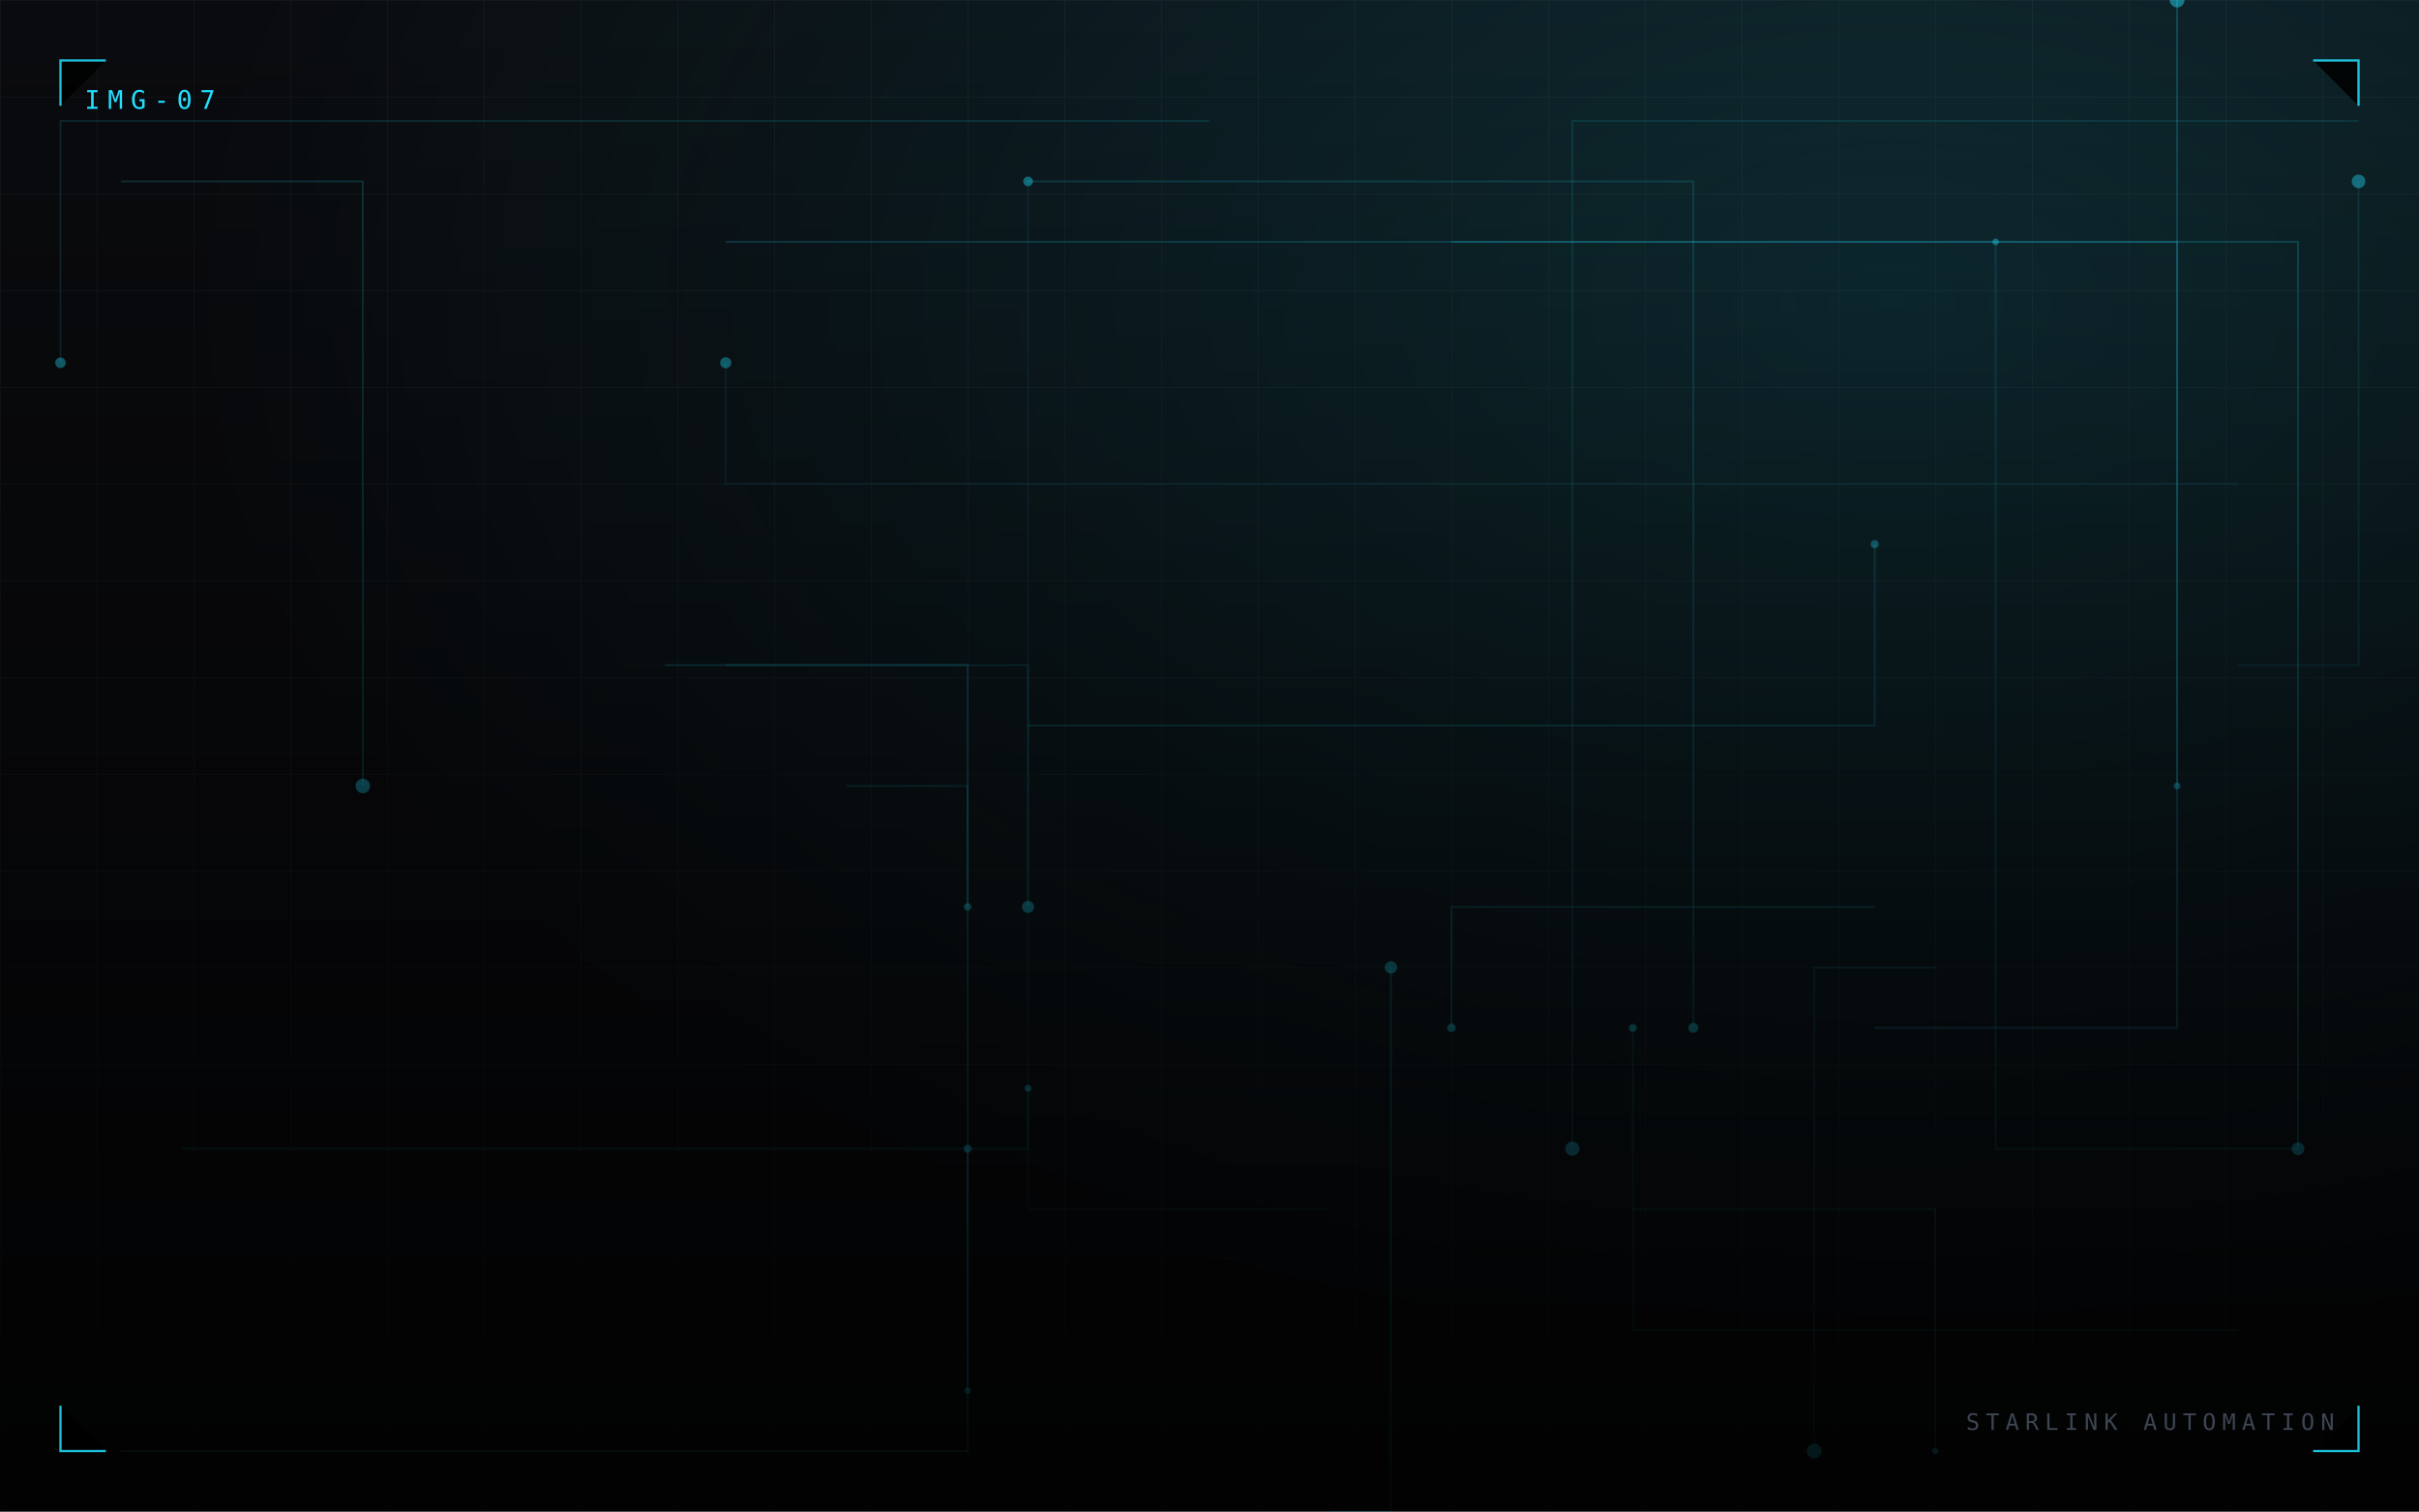
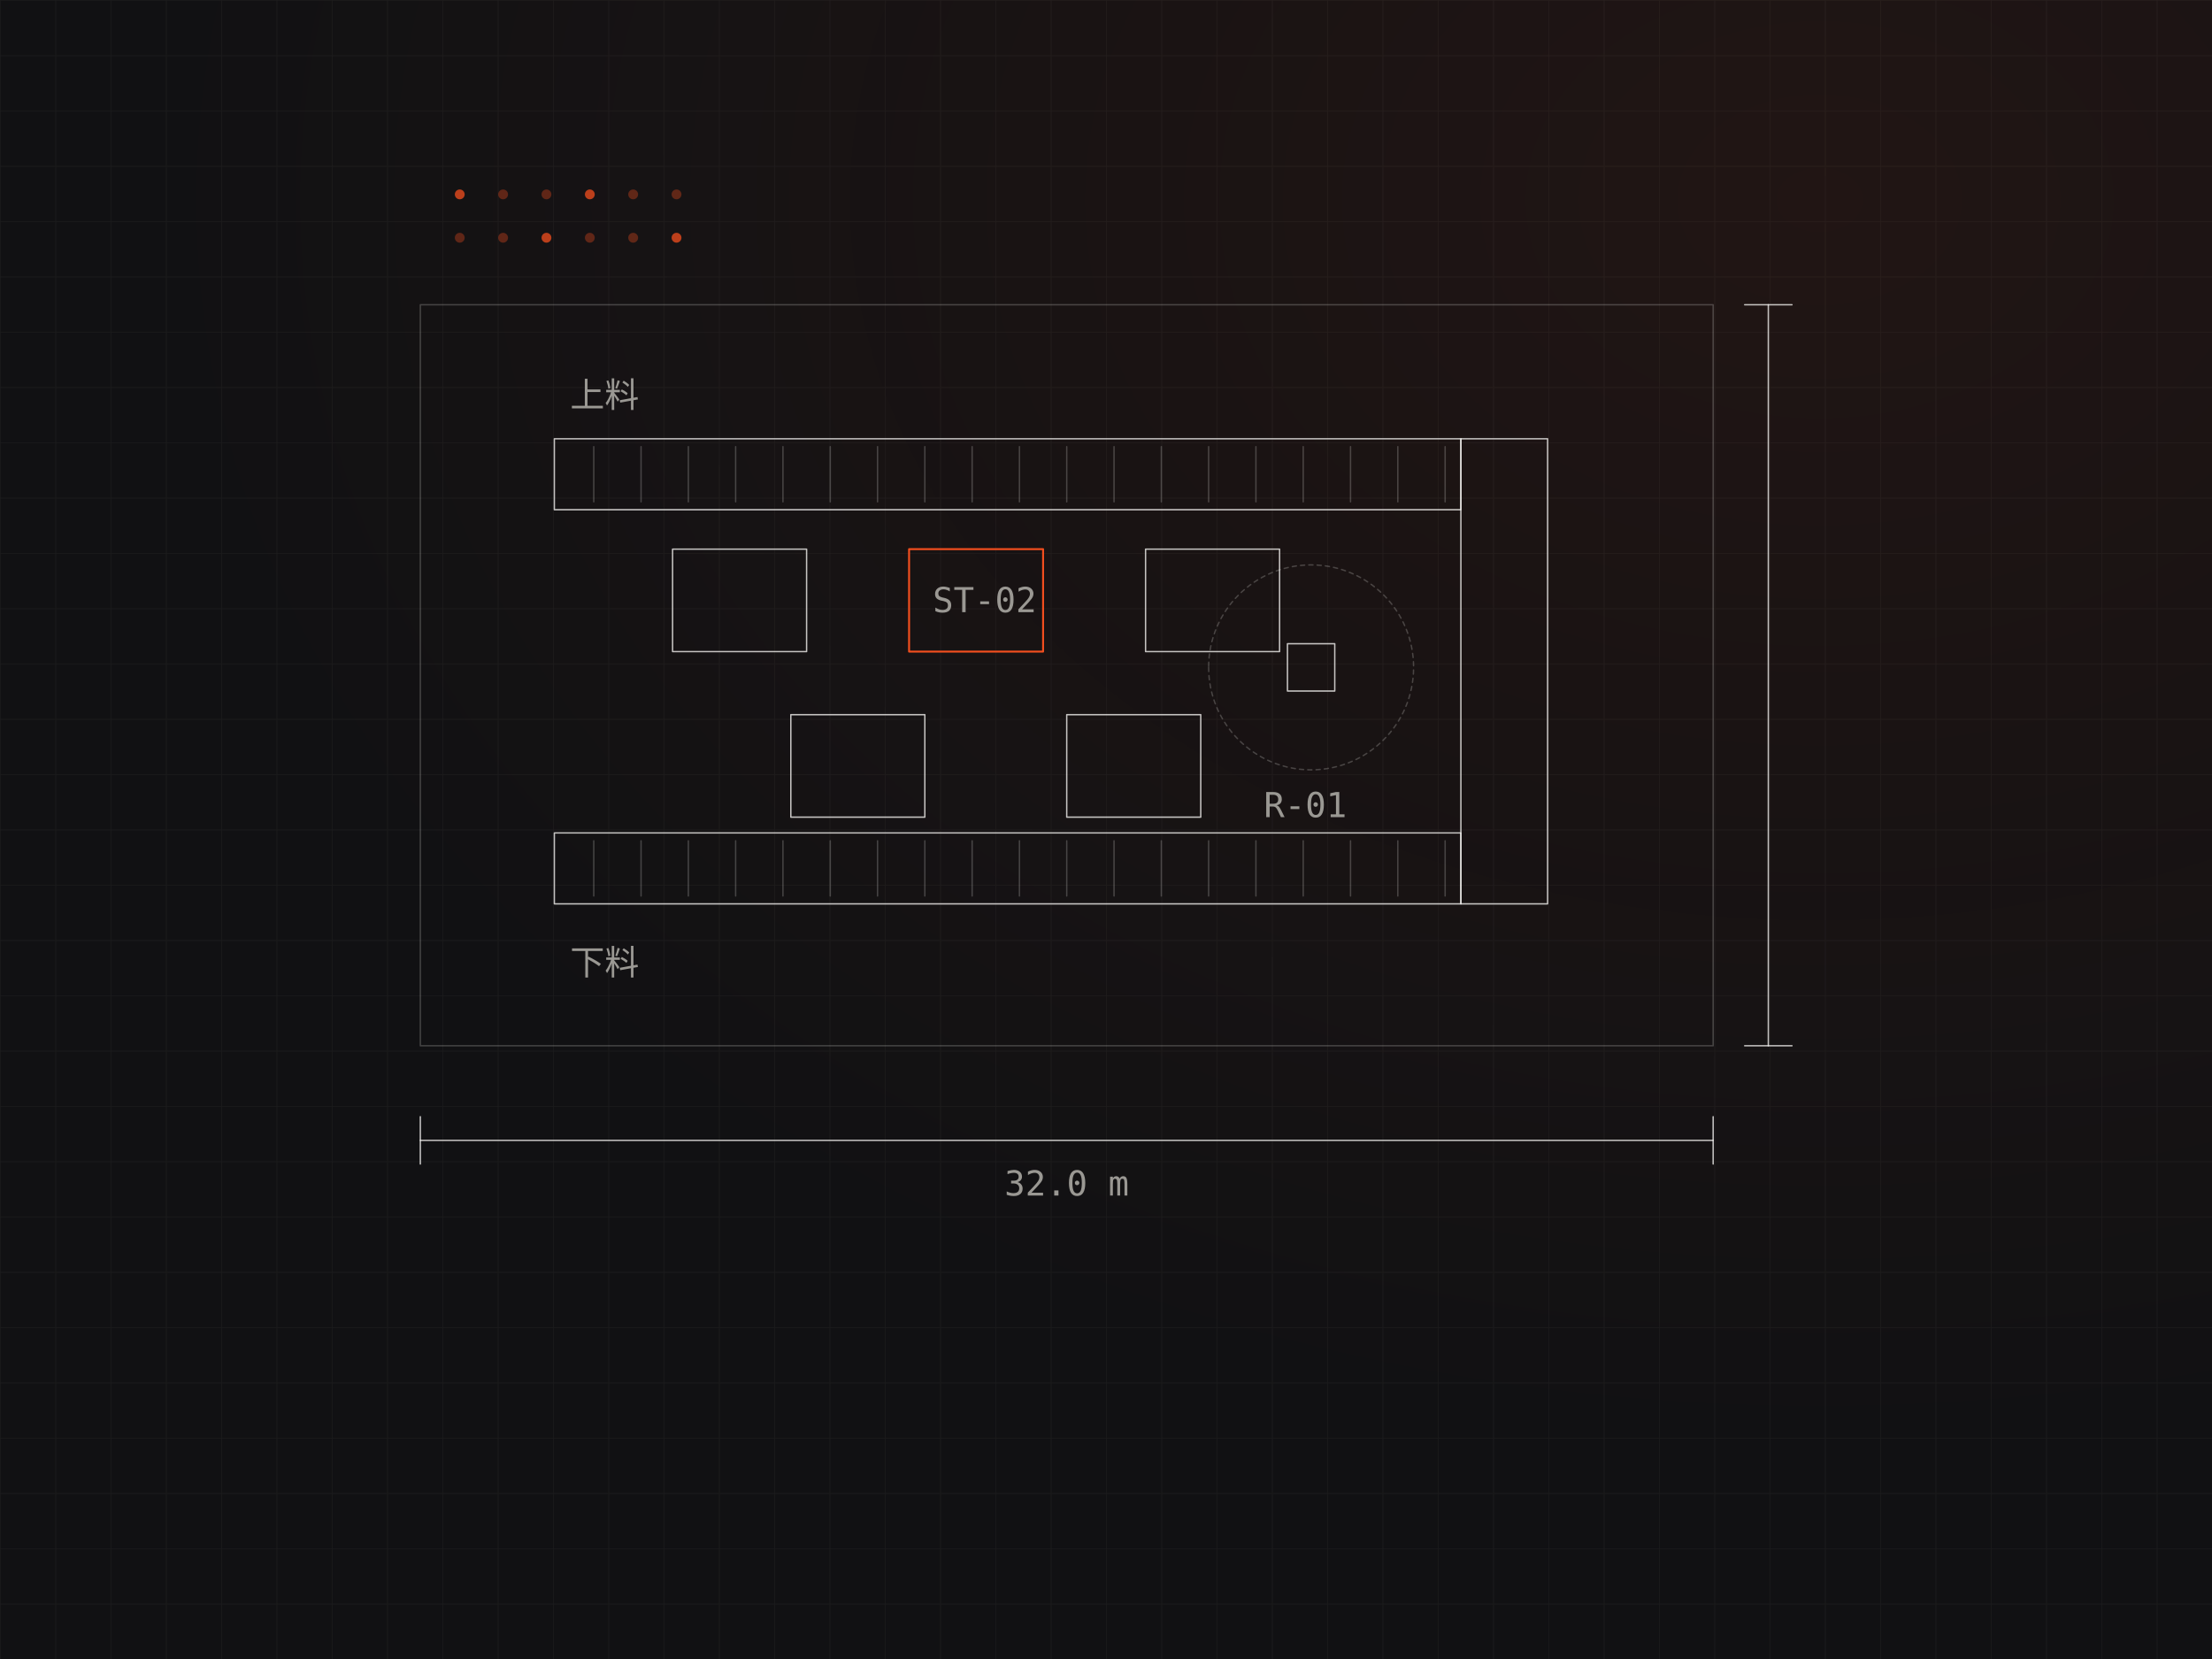
- <svg xmlns="http://www.w3.org/2000/svg" width="1600" height="1000" viewBox="0 0 1600 1000" role="img" aria-label="技术方案评审">
+ <svg xmlns="http://www.w3.org/2000/svg" width="1600" height="1200" viewBox="0 0 1600 1200" role="img" aria-label="技术方案评审">
  <defs>
-     <pattern id="g" width="64" height="64" patternUnits="userSpaceOnUse">
-       <path d="M64 0H0V64" fill="none" stroke="rgba(255,255,255,0.05)" stroke-width="1" />
+     <pattern id="g" width="40" height="40" patternUnits="userSpaceOnUse">
+       <path d="M40 0H0V40" fill="none" stroke="rgba(247,246,243,0.045)" stroke-width="1" />
    </pattern>
-     <linearGradient id="v" x1="0" y1="0" x2="0" y2="1">
-       <stop offset="0%" stop-color="#000000" stop-opacity="0" />
-       <stop offset="100%" stop-color="#000000" stop-opacity="0.82" />
-     </linearGradient>
-     <radialGradient id="glow" cx="0.78" cy="0.2" r="0.7">
-       <stop offset="0%" stop-color="#22e0ff" stop-opacity="0.16" />
-       <stop offset="100%" stop-color="#22e0ff" stop-opacity="0" />
+     <radialGradient id="glow" cx="0.82" cy="0.12" r="0.75">
+       <stop offset="0" stop-color="#f24e1e" stop-opacity="0.07" />
+       <stop offset="1" stop-color="#f24e1e" stop-opacity="0" />
    </radialGradient>
  </defs>
-   <rect width="1600" height="1000" fill="#0a0b0e" />
-   <rect width="1600" height="1000" fill="url(#g)" />
-   <rect width="1600" height="1000" fill="url(#glow)" />
-   <path d="M1280 640 H1200 V960" fill="none" stroke="rgba(34,224,255,0.12)" stroke-width="1.2" />
-   <circle cx="1200" cy="960" r="4.9" fill="rgba(34,224,255,0.45)" />
-   <path d="M120 760 H680 V720" fill="none" stroke="rgba(34,224,255,0.15)" stroke-width="1.2" />
-   <circle cx="680" cy="720" r="2.3" fill="rgba(34,224,255,0.45)" />
-   <path d="M1480 880 H1080 V680" fill="none" stroke="rgba(34,224,255,0.12)" stroke-width="1.2" />
-   <circle cx="1080" cy="680" r="2.6" fill="rgba(34,224,255,0.45)" />
-   <path d="M800 80 H40 V240" fill="none" stroke="rgba(34,224,255,0.14)" stroke-width="1.2" />
-   <circle cx="40" cy="240" r="3.5" fill="rgba(34,224,255,0.45)" />
-   <path d="M480 160 H1440 V520" fill="none" stroke="rgba(34,224,255,0.20)" stroke-width="1.2" />
-   <circle cx="1440" cy="520" r="2.3" fill="rgba(34,224,255,0.45)" />
-   <path d="M440 440 H640 V600" fill="none" stroke="rgba(34,224,255,0.22)" stroke-width="1.2" />
-   <circle cx="640" cy="600" r="2.5" fill="rgba(34,224,255,0.45)" />
-   <path d="M80 120 H240 V520" fill="none" stroke="rgba(34,224,255,0.18)" stroke-width="1.2" />
-   <circle cx="240" cy="520" r="4.8" fill="rgba(34,224,255,0.45)" />
-   <path d="M480 440 H680 V600" fill="none" stroke="rgba(34,224,255,0.15)" stroke-width="1.2" />
-   <circle cx="680" cy="600" r="4.0" fill="rgba(34,224,255,0.45)" />
-   <path d="M880 1000 H920 V640" fill="none" stroke="rgba(34,224,255,0.23)" stroke-width="1.2" />
-   <circle cx="920" cy="640" r="4.1" fill="rgba(34,224,255,0.45)" />
-   <path d="M1240 680 H1440 V0" fill="none" stroke="rgba(34,224,255,0.22)" stroke-width="1.2" />
-   <circle cx="1440" cy="0" r="4.9" fill="rgba(34,224,255,0.45)" />
-   <path d="M80 960 H640 V760" fill="none" stroke="rgba(34,224,255,0.21)" stroke-width="1.2" />
-   <circle cx="640" cy="760" r="2.7" fill="rgba(34,224,255,0.45)" />
-   <path d="M680 480 H1240 V360" fill="none" stroke="rgba(34,224,255,0.19)" stroke-width="1.2" />
-   <circle cx="1240" cy="360" r="2.7" fill="rgba(34,224,255,0.45)" />
-   <path d="M1240 600 H960 V680" fill="none" stroke="rgba(34,224,255,0.20)" stroke-width="1.2" />
-   <circle cx="960" cy="680" r="2.8" fill="rgba(34,224,255,0.45)" />
-   <path d="M1080 800 H1280 V960" fill="none" stroke="rgba(34,224,255,0.14)" stroke-width="1.2" />
-   <circle cx="1280" cy="960" r="2.1" fill="rgba(34,224,255,0.45)" />
-   <path d="M680 120 H1120 V680" fill="none" stroke="rgba(34,224,255,0.17)" stroke-width="1.2" />
-   <circle cx="1120" cy="680" r="3.3" fill="rgba(34,224,255,0.45)" />
-   <path d="M1480 320 H480 V240" fill="none" stroke="rgba(34,224,255,0.09)" stroke-width="1.2" />
-   <circle cx="480" cy="240" r="3.7" fill="rgba(34,224,255,0.45)" />
-   <path d="M1560 80 H1040 V760" fill="none" stroke="rgba(34,224,255,0.13)" stroke-width="1.2" />
-   <circle cx="1040" cy="760" r="4.7" fill="rgba(34,224,255,0.45)" />
-   <path d="M1480 440 H1560 V120" fill="none" stroke="rgba(34,224,255,0.11)" stroke-width="1.2" />
-   <circle cx="1560" cy="120" r="4.5" fill="rgba(34,224,255,0.45)" />
-   <path d="M1520 760 H1320 V160" fill="none" stroke="rgba(34,224,255,0.15)" stroke-width="1.2" />
-   <circle cx="1320" cy="160" r="2.2" fill="rgba(34,224,255,0.45)" />
-   <path d="M960 160 H1520 V760" fill="none" stroke="rgba(34,224,255,0.22)" stroke-width="1.2" />
-   <circle cx="1520" cy="760" r="4.2" fill="rgba(34,224,255,0.45)" />
-   <path d="M560 520 H640 V920" fill="none" stroke="rgba(34,224,255,0.18)" stroke-width="1.2" />
-   <circle cx="640" cy="920" r="2.2" fill="rgba(34,224,255,0.45)" />
-   <path d="M880 800 H680 V120" fill="none" stroke="rgba(34,224,255,0.08)" stroke-width="1.2" />
-   <circle cx="680" cy="120" r="3.2" fill="rgba(34,224,255,0.45)" />
-   <rect width="1600" height="1000" fill="url(#v)" />
-   <g stroke="#22e0ff" stroke-width="1.5" opacity="0.85">
-     <path d="M40 70V40H70" />
-     <path d="M1530 40H1560V70" />
-     <path d="M40 930V960H70" />
-     <path d="M1530 960H1560V930" />
+   <rect width="1600" height="1200" fill="#111113" />
+   <rect width="1600" height="1200" fill="url(#g)" />
+   <rect width="1600" height="1200" fill="url(#glow)" />
+   <g transform="translate(201.4 117.8) scale(2.851)">
+     <g fill="none" stroke-linecap="round" stroke-linejoin="round">
+       <g stroke="#f7f6f3" stroke-opacity="0.22" stroke-width="1">
+         <path d="M36 36 L364 36 L364 224 L36 224 Z" vector-effect="non-scaling-stroke" />
+         <path d="M80 72 L80 86" vector-effect="non-scaling-stroke" />
+         <path d="M92 72 L92 86" vector-effect="non-scaling-stroke" />
+         <path d="M104 72 L104 86" vector-effect="non-scaling-stroke" />
+         <path d="M116 72 L116 86" vector-effect="non-scaling-stroke" />
+         <path d="M128 72 L128 86" vector-effect="non-scaling-stroke" />
+         <path d="M140 72 L140 86" vector-effect="non-scaling-stroke" />
+         <path d="M152 72 L152 86" vector-effect="non-scaling-stroke" />
+         <path d="M164 72 L164 86" vector-effect="non-scaling-stroke" />
+         <path d="M176 72 L176 86" vector-effect="non-scaling-stroke" />
+         <path d="M188 72 L188 86" vector-effect="non-scaling-stroke" />
+         <path d="M200 72 L200 86" vector-effect="non-scaling-stroke" />
+         <path d="M212 72 L212 86" vector-effect="non-scaling-stroke" />
+         <path d="M224 72 L224 86" vector-effect="non-scaling-stroke" />
+         <path d="M236 72 L236 86" vector-effect="non-scaling-stroke" />
+         <path d="M248 72 L248 86" vector-effect="non-scaling-stroke" />
+         <path d="M260 72 L260 86" vector-effect="non-scaling-stroke" />
+         <path d="M272 72 L272 86" vector-effect="non-scaling-stroke" />
+         <path d="M284 72 L284 86" vector-effect="non-scaling-stroke" />
+         <path d="M296 72 L296 86" vector-effect="non-scaling-stroke" />
+         <path d="M80 172 L80 186" vector-effect="non-scaling-stroke" />
+         <path d="M92 172 L92 186" vector-effect="non-scaling-stroke" />
+         <path d="M104 172 L104 186" vector-effect="non-scaling-stroke" />
+         <path d="M116 172 L116 186" vector-effect="non-scaling-stroke" />
+         <path d="M128 172 L128 186" vector-effect="non-scaling-stroke" />
+         <path d="M140 172 L140 186" vector-effect="non-scaling-stroke" />
+         <path d="M152 172 L152 186" vector-effect="non-scaling-stroke" />
+         <path d="M164 172 L164 186" vector-effect="non-scaling-stroke" />
+         <path d="M176 172 L176 186" vector-effect="non-scaling-stroke" />
+         <path d="M188 172 L188 186" vector-effect="non-scaling-stroke" />
+         <path d="M200 172 L200 186" vector-effect="non-scaling-stroke" />
+         <path d="M212 172 L212 186" vector-effect="non-scaling-stroke" />
+         <path d="M224 172 L224 186" vector-effect="non-scaling-stroke" />
+         <path d="M236 172 L236 186" vector-effect="non-scaling-stroke" />
+         <path d="M248 172 L248 186" vector-effect="non-scaling-stroke" />
+         <path d="M260 172 L260 186" vector-effect="non-scaling-stroke" />
+         <path d="M272 172 L272 186" vector-effect="non-scaling-stroke" />
+         <path d="M284 172 L284 186" vector-effect="non-scaling-stroke" />
+         <path d="M296 172 L296 186" vector-effect="non-scaling-stroke" />
+         <path d="M236 128 a26 26 0 1 0 52 0 a26 26 0 1 0 -52 0" stroke-dasharray="3 3" vector-effect="non-scaling-stroke" />
+       </g>
+       <g stroke="#f7f6f3" stroke-opacity="0.78" stroke-width="1">
+         <path d="M70 70 L300 70 L300 88 L70 88 Z" vector-effect="non-scaling-stroke" />
+         <path d="M70 170 L300 170 L300 188 L70 188 Z" vector-effect="non-scaling-stroke" />
+         <path d="M300 70 L322 70 L322 188 L300 188 Z" vector-effect="non-scaling-stroke" />
+         <path d="M100 98 L134 98 L134 124 L100 124 Z" vector-effect="non-scaling-stroke" />
+         <path d="M220 98 L254 98 L254 124 L220 124 Z" vector-effect="non-scaling-stroke" />
+         <path d="M130 140 L164 140 L164 166 L130 166 Z" vector-effect="non-scaling-stroke" />
+         <path d="M200 140 L234 140 L234 166 L200 166 Z" vector-effect="non-scaling-stroke" />
+         <path d="M256 122 L268 122 L268 134 L256 134 Z" vector-effect="non-scaling-stroke" />
+         <path d="M36 248 L364 248" vector-effect="non-scaling-stroke" />
+         <path d="M36 242 L36 254" vector-effect="non-scaling-stroke" />
+         <path d="M364 242 L364 254" vector-effect="non-scaling-stroke" />
+         <path d="M378 36 L378 224" vector-effect="non-scaling-stroke" />
+         <path d="M372 36 L384 36" vector-effect="non-scaling-stroke" />
+         <path d="M372 224 L384 224" vector-effect="non-scaling-stroke" />
+       </g>
+       <g stroke="#f24e1e" stroke-opacity="1" stroke-width="1.4">
+         <path d="M160 98 L194 98 L194 124 L160 124 Z" vector-effect="non-scaling-stroke" />
+       </g>
+     </g>
+     <circle cx="46" cy="8" r="1.25" fill="#f24e1e" fill-opacity="0.75" />
+     <circle cx="57" cy="8" r="1.25" fill="#f24e1e" fill-opacity="0.34" />
+     <circle cx="68" cy="8" r="1.25" fill="#f24e1e" fill-opacity="0.34" />
+     <circle cx="79" cy="8" r="1.25" fill="#f24e1e" fill-opacity="0.75" />
+     <circle cx="90" cy="8" r="1.25" fill="#f24e1e" fill-opacity="0.34" />
+     <circle cx="101" cy="8" r="1.25" fill="#f24e1e" fill-opacity="0.34" />
+     <circle cx="46" cy="19" r="1.25" fill="#f24e1e" fill-opacity="0.34" />
+     <circle cx="57" cy="19" r="1.25" fill="#f24e1e" fill-opacity="0.34" />
+     <circle cx="68" cy="19" r="1.25" fill="#f24e1e" fill-opacity="0.75" />
+     <circle cx="79" cy="19" r="1.25" fill="#f24e1e" fill-opacity="0.34" />
+     <circle cx="90" cy="19" r="1.25" fill="#f24e1e" fill-opacity="0.34" />
+     <circle cx="101" cy="19" r="1.25" fill="#f24e1e" fill-opacity="0.75" />
+     <text x="200" y="262" font-size="8.75" font-family="ui-monospace,SFMono-Regular,Menlo,Consolas,monospace" text-anchor="middle" fill="#9a9893">32.0 m</text>
+     <text x="166" y="114" font-size="8.75" font-family="ui-monospace,SFMono-Regular,Menlo,Consolas,monospace" fill="#9a9893">ST-02</text>
+     <text x="74" y="62" font-size="8.75" font-family="ui-monospace,SFMono-Regular,Menlo,Consolas,monospace" fill="#9a9893">上料</text>
+     <text x="74" y="206" font-size="8.75" font-family="ui-monospace,SFMono-Regular,Menlo,Consolas,monospace" fill="#9a9893">下料</text>
+     <text x="250" y="166" font-size="8.75" font-family="ui-monospace,SFMono-Regular,Menlo,Consolas,monospace" fill="#9a9893">R-01</text>
  </g>
-   <text x="56" y="72" font-family="ui-monospace,SFMono-Regular,Menlo,monospace" font-size="17" letter-spacing="5" fill="#22e0ff">IMG-07</text>
-   <text x="1544" y="946" text-anchor="end" font-family="ui-monospace,SFMono-Regular,Menlo,monospace" font-size="15" letter-spacing="4" fill="#3d4552">STARLINK AUTOMATION</text>
</svg>
